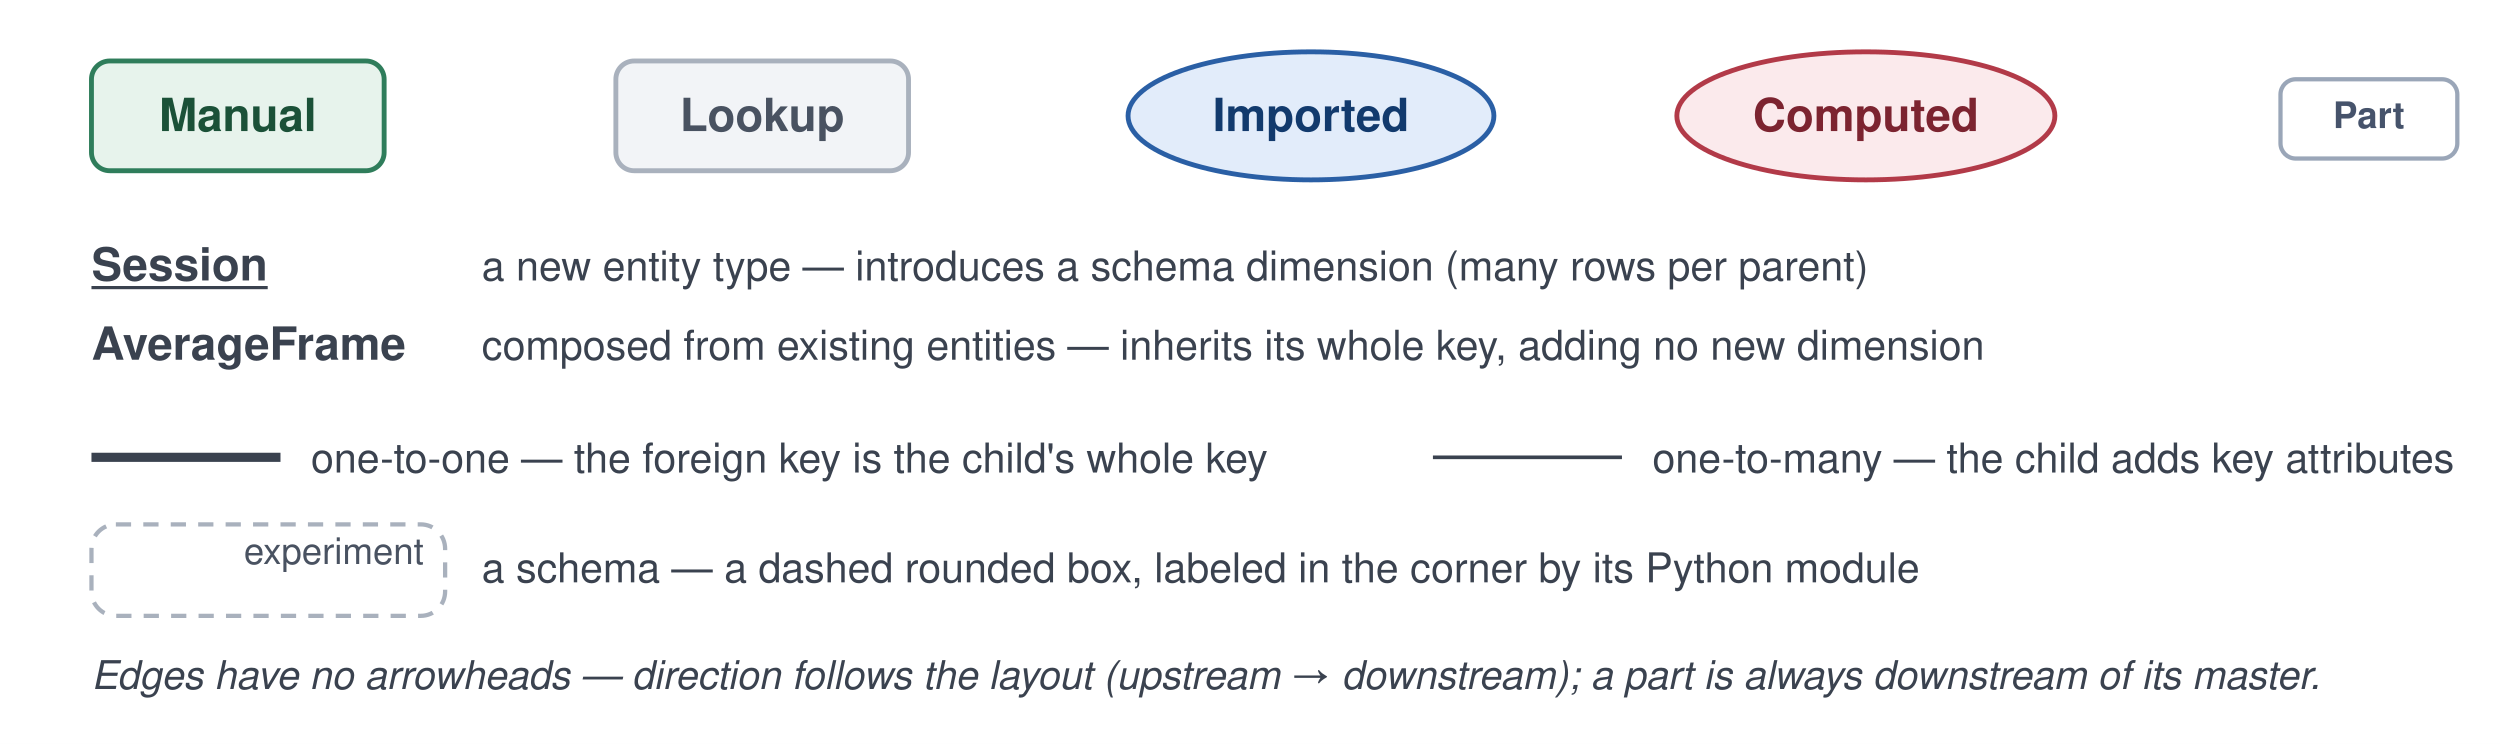
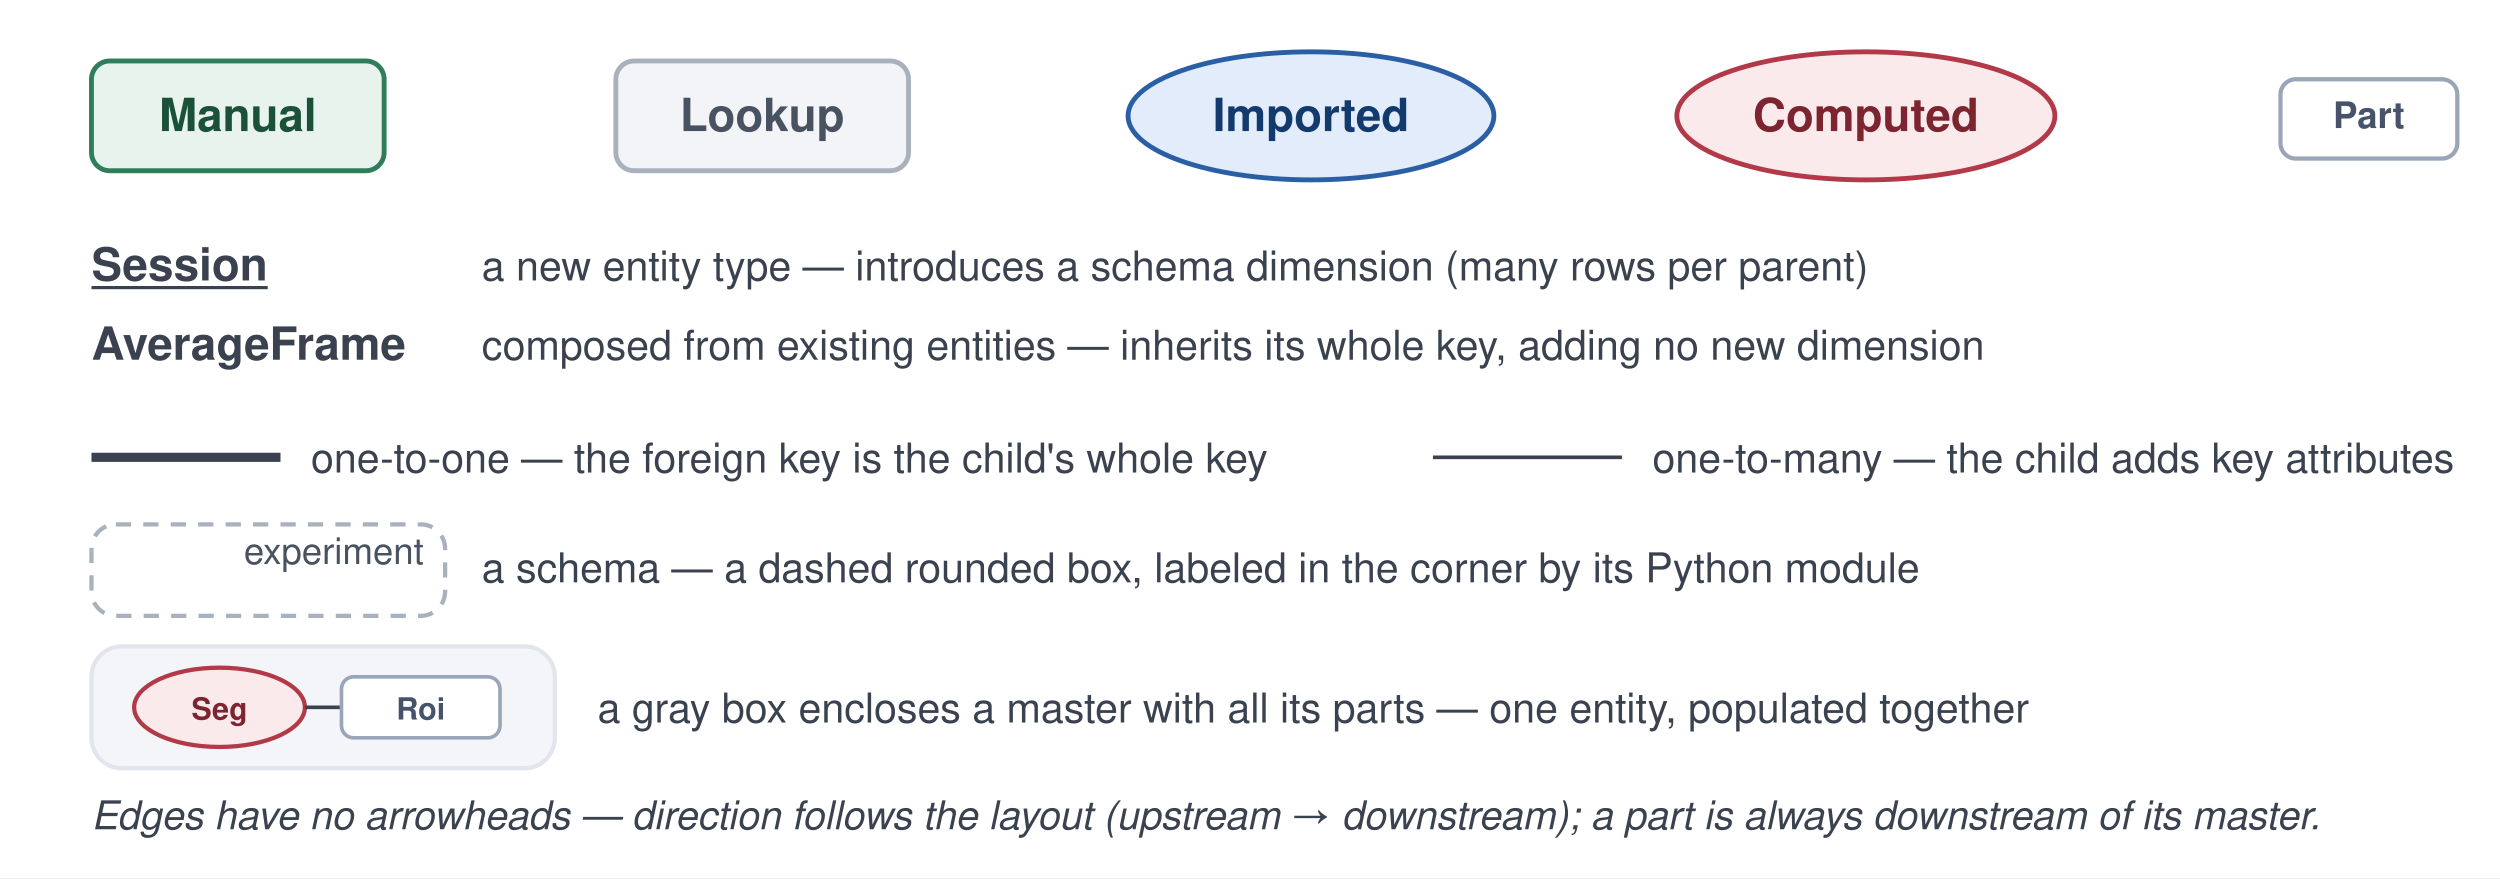
- <svg xmlns="http://www.w3.org/2000/svg" viewBox="0 0 820 244" font-family="-apple-system, BlinkMacSystemFont, 'Segoe UI', Helvetica, Arial, sans-serif" font-size="15">
+ <svg xmlns="http://www.w3.org/2000/svg" viewBox="0 0 820 288" font-family="-apple-system, BlinkMacSystemFont, 'Segoe UI', Helvetica, Arial, sans-serif" font-size="15">
  <style>
    @media (prefers-color-scheme: dark) {
      .bg { fill: #161A21; }
      .part { fill: #1E232C; }
      [fill="#E7F3EC"] { fill: #16281F; }
      [fill="#E2ECFA"] { fill: #152538; }
      [fill="#F2F4F7"] { fill: #242832; }
      [fill="#FBEAEC"] { fill: #331A1F; }
+       [fill="#F3F5F8"] { fill: #2A313D; }
      [stroke="#2F7D5B"] { stroke: #4FA97F; }
      [stroke="#2A5FA5"] { stroke: #5E92D6; }
      [stroke="#A9B1BD"] { stroke: #8A93A1; }
      [stroke="#B23A48"] { stroke: #D0687A; }
      [stroke="#9AA6B8"] { stroke: #7B879B; }
+       [stroke="#E2E6EC"] { stroke: #39414E; }
      [stroke="#3A424F"] { stroke: #AEB6C2; }
      [fill="#1B5138"] { fill: #BCE6CF; }
      [fill="#123A6D"] { fill: #C3DAF6; }
      [fill="#495261"] { fill: #C9CFD9; }
      [fill="#7C2430"] { fill: #F3C2CB; }
      [fill="#46536B"] { fill: #C4CCDB; }
      [fill="#3A424F"] { fill: #AEB6C2; }
    }
  </style>
  <rect class="bg" width="100%" height="100%" fill="white" />
  <rect x="30" y="20" width="96" height="36" rx="6" fill="#E7F3EC" stroke="#2F7D5B" stroke-width="1.6" />
  <text x="78" y="43" text-anchor="middle" fill="#1B5138" font-weight="600">Manual</text>
  <rect x="202" y="20" width="96" height="36" rx="6" fill="#F2F4F7" stroke="#A9B1BD" stroke-width="1.6" />
  <text x="250" y="43" text-anchor="middle" fill="#495261" font-weight="600">Lookup</text>
  <ellipse cx="430" cy="38" rx="60" ry="21" fill="#E2ECFA" stroke="#2A5FA5" stroke-width="1.6" />
  <text x="430" y="43" text-anchor="middle" fill="#123A6D" font-weight="600">Imported</text>
  <ellipse cx="612" cy="38" rx="62" ry="21" fill="#FBEAEC" stroke="#B23A48" stroke-width="1.6" />
  <text x="612" y="43" text-anchor="middle" fill="#7C2430" font-weight="600">Computed</text>
  <rect class="part" x="748" y="26" width="58" height="26" rx="5" fill="#FFFFFF" stroke="#9AA6B8" stroke-width="1.4" />
  <text x="777" y="42" text-anchor="middle" fill="#46536B" font-weight="600" font-size="12">Part</text>
  <text x="30" y="92" fill="#3A424F" font-weight="600" text-decoration="underline">Session</text>
  <text x="158" y="92" fill="#3A424F" font-size="13.5">a new entity type — introduces a schema dimension (many rows per parent)</text>
  <text x="30" y="118" fill="#3A424F" font-weight="600">AverageFrame</text>
  <text x="158" y="118" fill="#3A424F" font-size="13.5">composed from existing entities — inherits its whole key, adding no new dimension</text>
  <line x1="30" y1="150" x2="92" y2="150" stroke="#3A424F" stroke-width="3" />
  <text x="102" y="155" fill="#3A424F" font-size="13.5">one-to-one — the foreign key is the child's whole key</text>
  <line x1="470" y1="150" x2="532" y2="150" stroke="#3A424F" stroke-width="1.2" />
  <text x="542" y="155" fill="#3A424F" font-size="13.5">one-to-many — the child adds key attributes</text>
  <rect x="30" y="172" width="116" height="30" rx="8" fill="none" stroke="#A9B1BD" stroke-width="1.4" stroke-dasharray="5,4" />
  <text x="139" y="185" text-anchor="end" fill="#495261" font-size="12">experiment</text>
  <text x="158" y="191" fill="#3A424F" font-size="13.5">a schema — a dashed rounded box, labeled in the corner by its Python module</text>
-   <text x="30" y="226" fill="#3A424F" font-style="italic" font-size="13">Edges have no arrowheads — direction follows the layout (upstream → downstream); a part is always downstream of its master.</text>
+   <rect x="30" y="212" width="152" height="40" rx="10" fill="#F3F5F8" stroke="#E2E6EC" stroke-width="1.4" />
+   <ellipse cx="72" cy="232" rx="28" ry="13" fill="#FBEAEC" stroke="#B23A48" stroke-width="1.4" />
+   <text x="72" y="236" text-anchor="middle" fill="#7C2430" font-size="10" font-weight="600">Seg</text>
+   <line x1="100" y1="232" x2="112" y2="232" stroke="#3A424F" stroke-width="1.2" />
+   <rect class="part" x="112" y="222" width="52" height="20" rx="4" fill="#FFFFFF" stroke="#9AA6B8" stroke-width="1.2" />
+   <text x="138" y="236" text-anchor="middle" fill="#46536B" font-size="10" font-weight="600">Roi</text>
+   <text x="196" y="237" fill="#3A424F" font-size="13.5">a gray box encloses a master with all its parts — one entity, populated together</text>
+   <text x="30" y="272" fill="#3A424F" font-style="italic" font-size="13">Edges have no arrowheads — direction follows the layout (upstream → downstream); a part is always downstream of its master.</text>
</svg>
